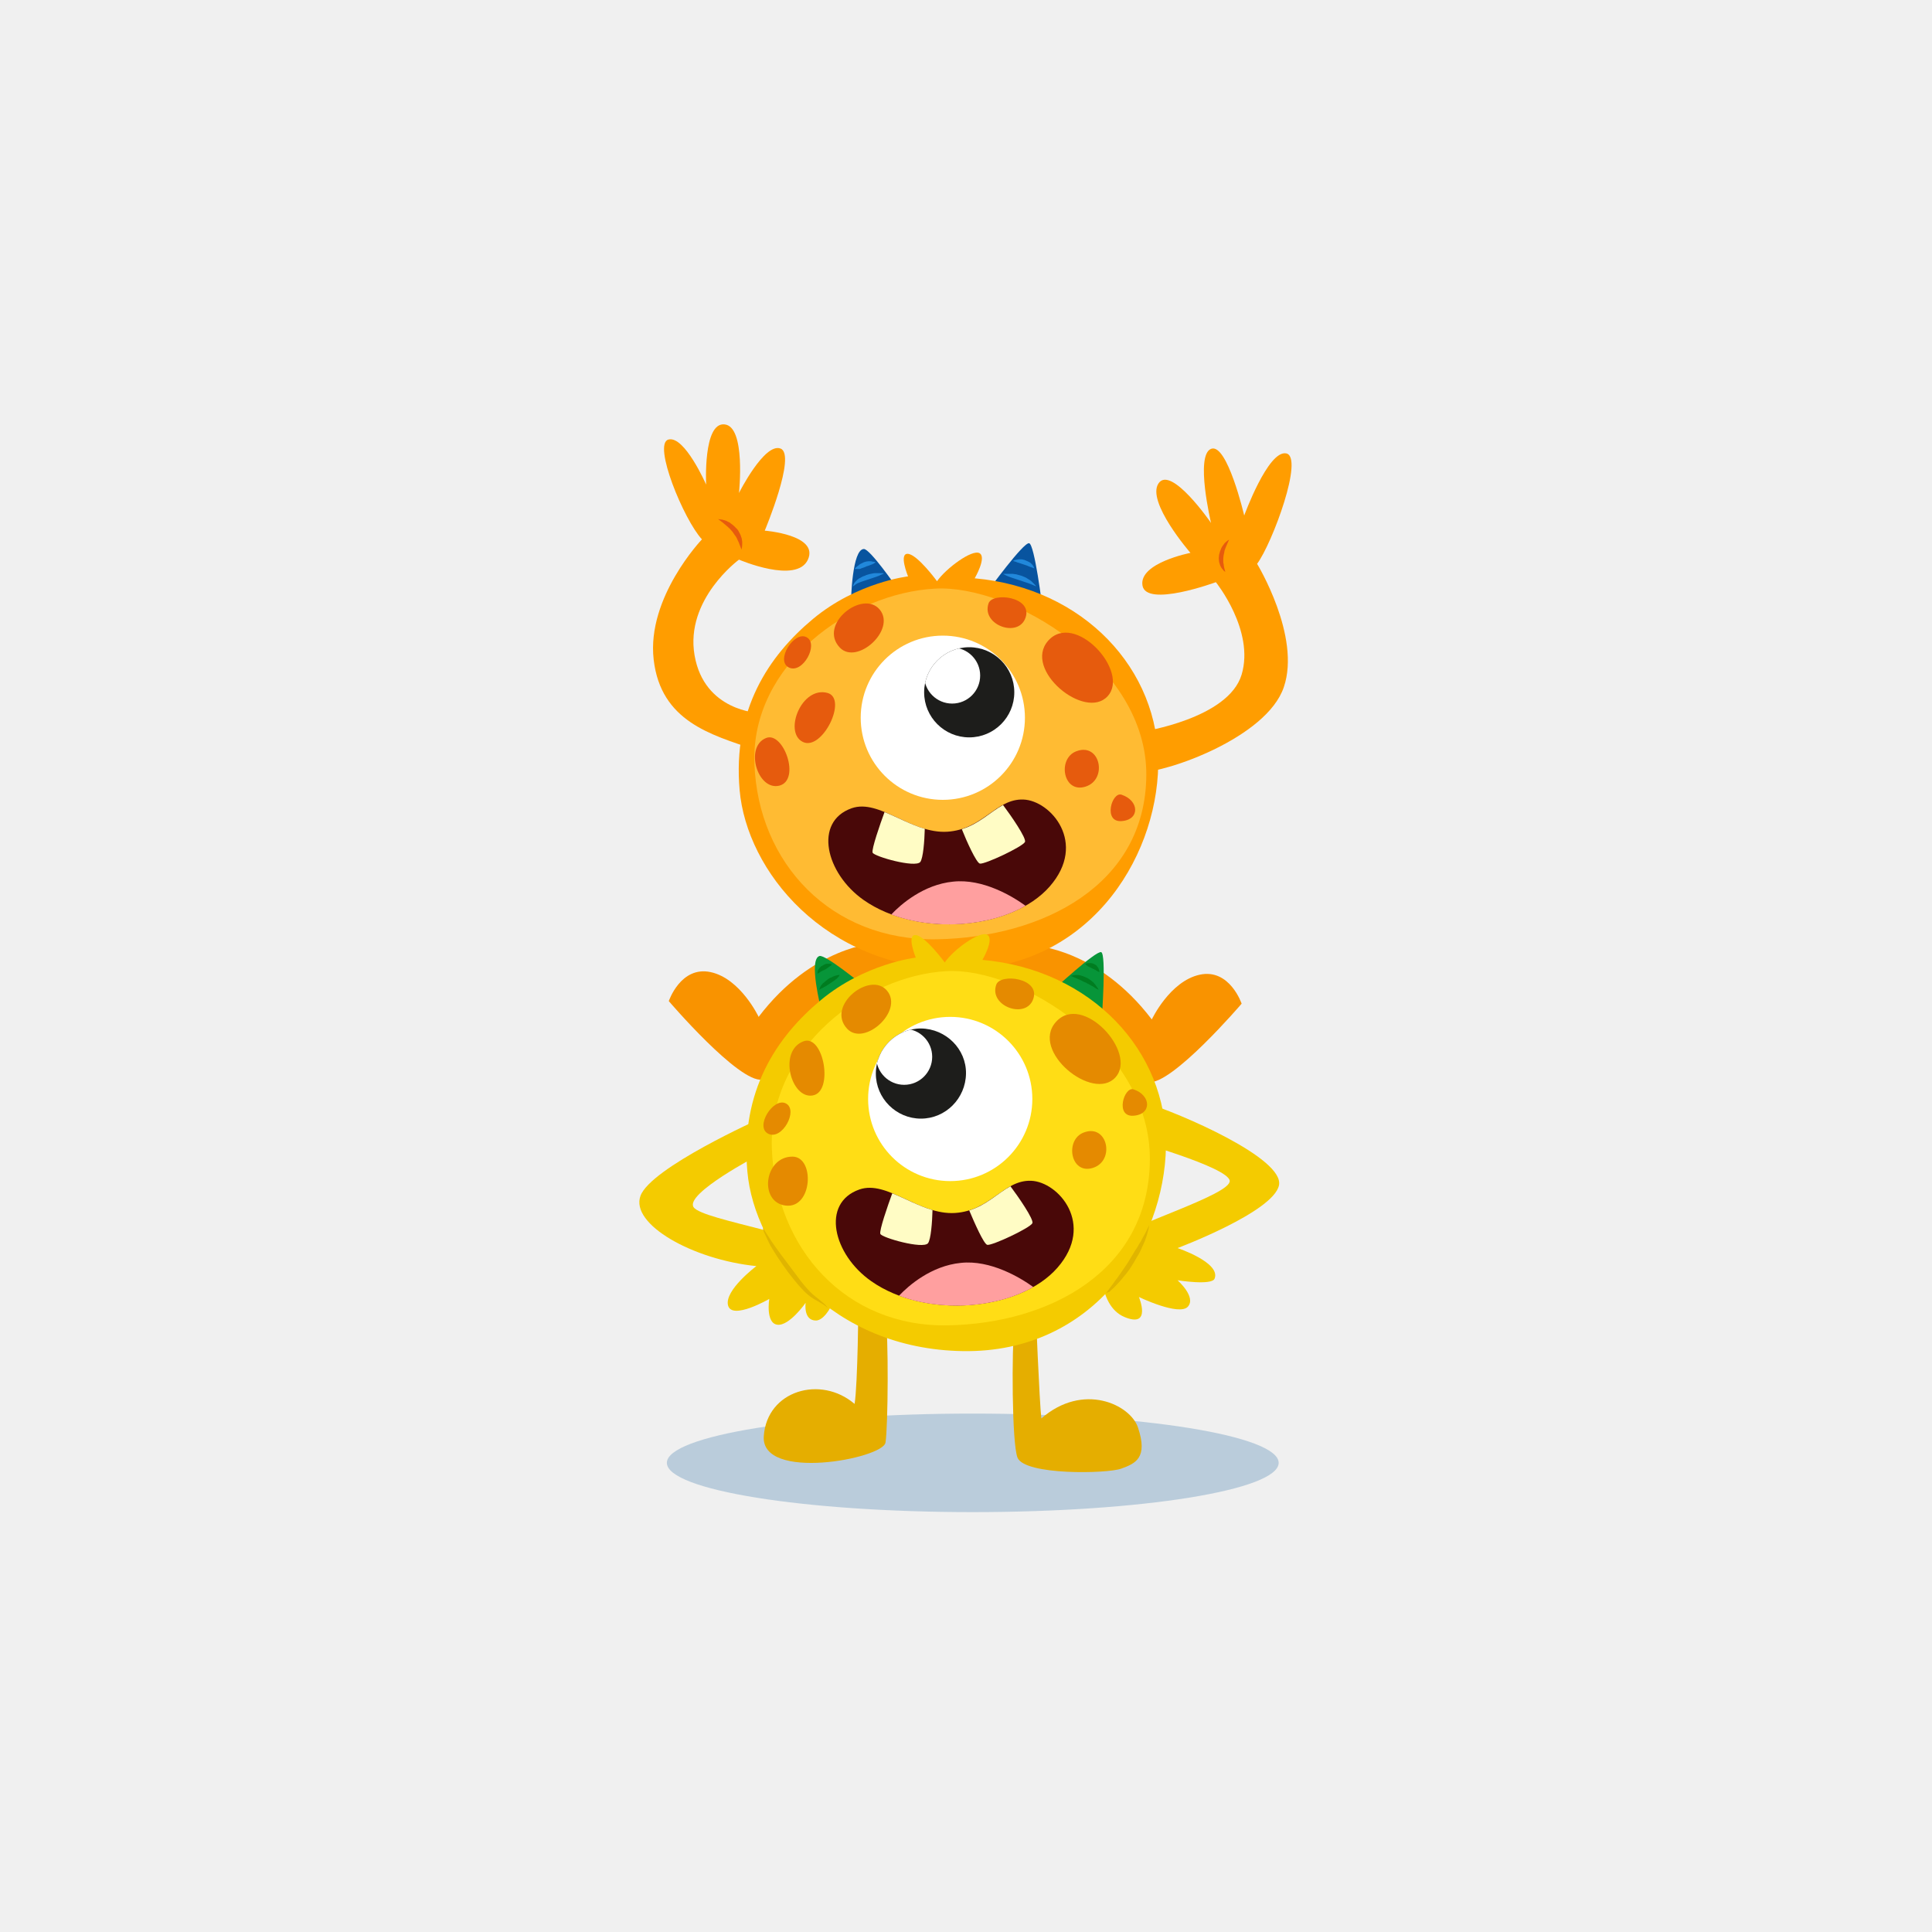
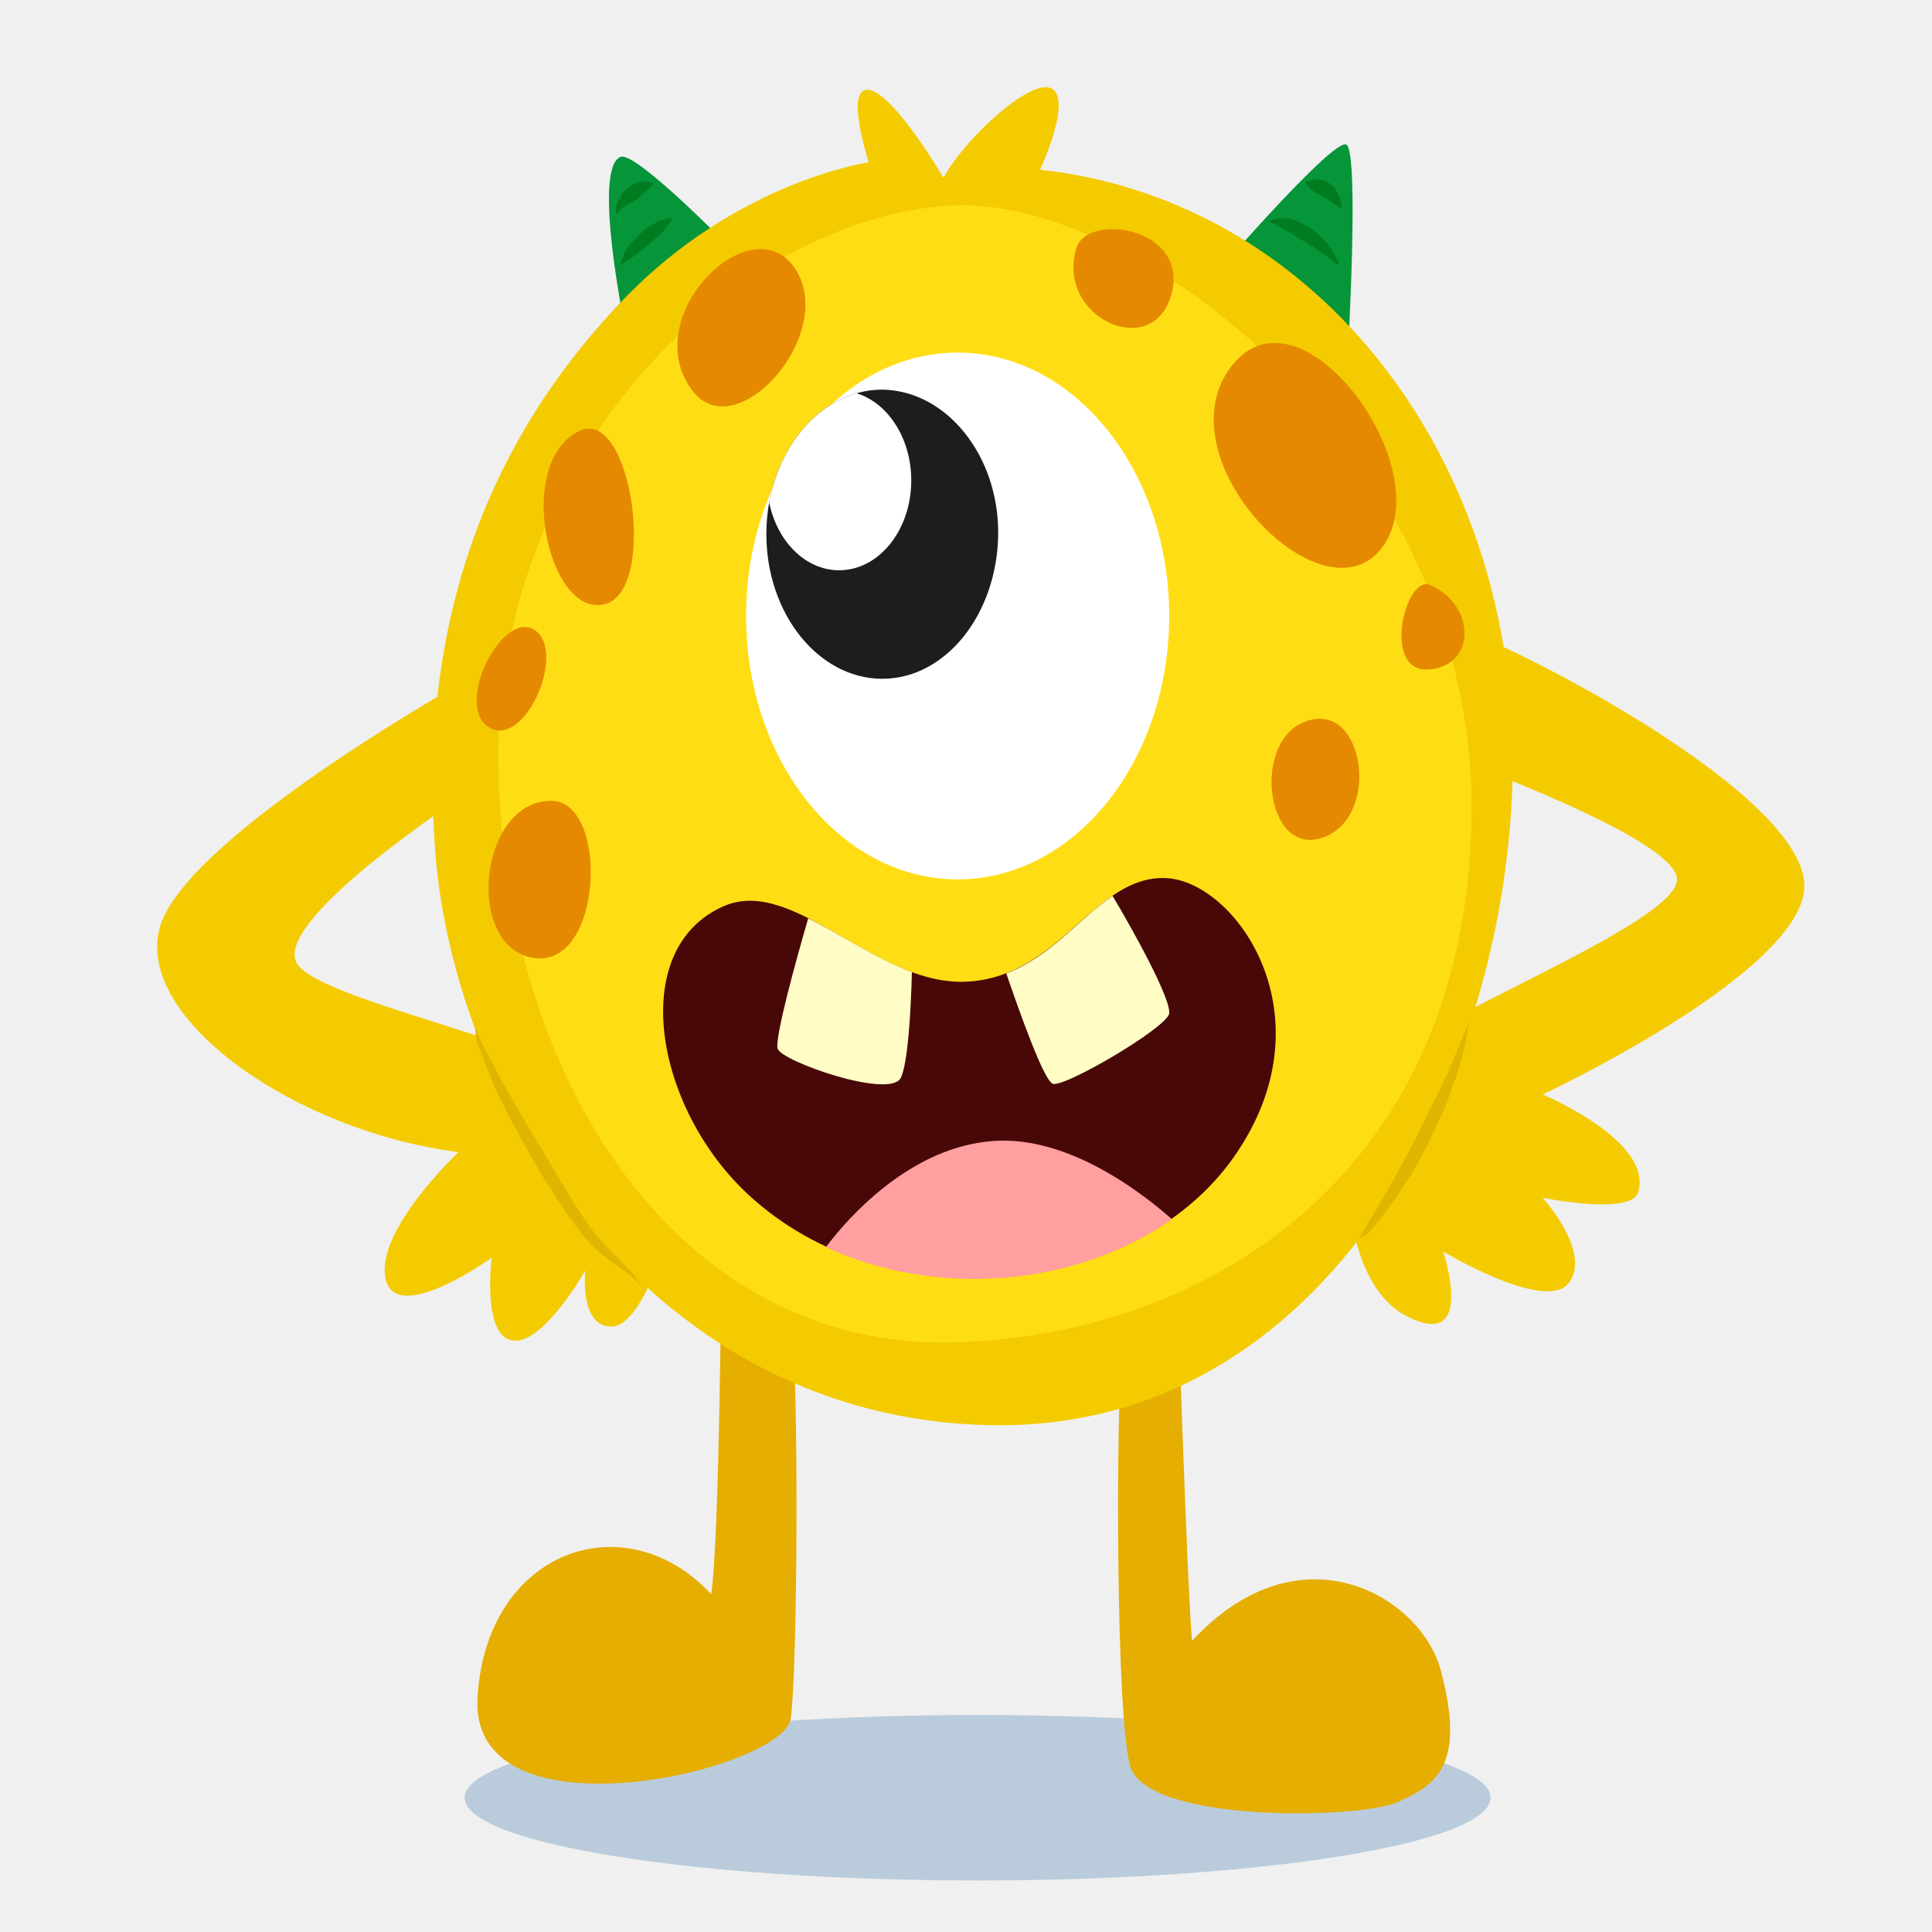
<svg xmlns="http://www.w3.org/2000/svg" xmlns:xlink="http://www.w3.org/1999/xlink" version="1.1" id="Layer_1" x="0px" y="0px" viewBox="0 0 600 600" style="enable-background:new 0 0 600 600;" xml:space="preserve">
  <style type="text/css">
- 	.st0{opacity:0.23;fill:#045495;}
- 	.st1{fill:#FF9D00;}
- 	.st2{fill:#E65B0D;}
- 	.st3{fill:#F99300;}
- 	.st4{fill:#08549F;}
- 	.st5{fill:#2188DB;}
- 	.st6{fill:#FFBB33;}
+ 	.st0{opacity:0.23;fill:#045495;enable-background:new    ;}
+ 	.st1{fill:#F4CB00;}
+ 	.st2{fill:#E5AE00;}
+ 	.st3{fill:#079539;}
+ 	.st4{fill:#007C20;}
+ 	.st5{fill:#FFDD15;}
+ 	.st6{fill:#E0B500;}
	.st7{fill:#490808;}
	.st8{fill:#FFFCC5;}
	.st9{fill:#FF9F9F;}
	.st10{fill:#FFFFFF;}
- 	.st11{clip-path:url(#SVGID_2_);fill:#FFFFFF;}
- 	.st12{fill:#F4CB00;}
- 	.st13{fill:#E5AE00;}
- 	.st14{fill:#079539;}
- 	.st15{fill:#007C20;}
- 	.st16{fill:#FFDD15;}
- 	.st17{fill:#E0B500;}
- 	.st18{clip-path:url(#SVGID_4_);fill:#FFFFFF;}
- 	.st19{fill:#E58A00;}
+ 	.st11{fill:#1D1D1B;}
+ 	.st12{clip-path:url(#SVGID_2_);fill:#FFFFFF;}
+ 	.st13{fill:#E58A00;}
</style>
+   <ellipse class="st0" cx="303.6" cy="558.3" rx="159.3" ry="25.7" />
  <g>
-     <ellipse class="st0" cx="302.1" cy="454.3" rx="95" ry="15.3" />
    <g>
+       <path class="st1" d="M145.5,210.8c0,0-87.5,48.8-95.8,77c-8.2,28.2,41.7,63.5,92.7,70c0,0-25.7,24.1-22.7,39.2    c3.1,15.1,33-6.4,33-6.4s-3.1,24.1,6.4,25.7s22.7-21.8,22.7-21.8S179.7,412,190,412c10.3,0,24.5-38.5,15.4-61    c-9-22.5-106.1-38.5-113.3-52c-7.2-13.5,52-52,52-52L145.5,210.8z" />
+       <path class="st1" d="M441,231.7c0,0,78.5,27.3,79.8,41.1c1.3,13.8-81.9,44.9-94,59.4c-12.1,14.4-12.4,64.8,9.8,76.4    c22.1,11.6,11.6-19.9,11.6-19.9s32.2,19.3,39.1,9.6c7-9.6-8.2-26.3-8.2-26.3s27.3,5.5,29.6-1.6c5.1-16-29.6-30.5-29.6-30.5    s76.7-35.9,81.1-62.6c4.4-26.6-77.8-71.2-109.4-83.4S441,231.7,441,231.7z" />
+       <path class="st2" d="M224,393.1c0,0-0.5,82.8-3.1,102c-27-28.9-70-13.5-72.6,32.1c-2.6,45.6,95.3,22.5,97.3,6.4    c2.1-16,2.6-106.5,0-125.8C243.1,388.6,224,393.1,224,393.1z" />
+       <path class="st2" d="M365.6,397.9c0,0,3.1,95.6,4.6,111.7c33.5-36.3,71.1-13.8,77.2,9c8.2,30.5-2.1,35.9-13.4,41.1    c-11.3,5.1-77,6.7-82.9-10.9c-4.6-14.4-4.6-109.1-2.6-131.9S365.6,397.9,365.6,397.9z" />
+     </g>
+     <g>
+       <path class="st3" d="M379,83.4c0,0,35-40.4,39.1-38.5c4.1,2.2,0.5,64.8,0.5,64.8L379,83.4z" />
+       <path class="st3" d="M225.8,76c0,0-28.3-28.9-33-27.3c-9,3.2,1.3,53,1.3,53S215.8,86.3,225.8,76z" />
      <g>
        <g>
          <g>
-             <path class="st1" d="M235.6,221.4c0,0-16.9-0.5-19.9-17.9s13.8-29.7,13.8-29.7s17.9,7.7,21.4,0s-13.4-9-13.4-9       s9.9-23.6,4.9-25.5c-5-1.9-12.9,13.8-12.9,13.8s2.2-20.7-4.5-21.3c-6.7-0.7-5.7,18.7-5.7,18.7s-6.7-15.3-11.7-14       c-5,1.3,4.8,25,10.4,31c0,0-17.2,18-15,37.3s18,23.4,31.1,27.9C247.3,237.3,235.6,221.4,235.6,221.4z" />
            <g>
              <g>
-                 <g>
-                   <g>
-                     <path class="st2" d="M223,161.2c0,0,0.2,0,0.6,0.1c0.4,0,0.9,0.1,1.5,0.3c0.3,0.1,0.6,0.2,0.9,0.4c0.3,0.1,0.7,0.3,1,0.6           c0.3,0.2,0.7,0.5,1,0.8c0.3,0.3,0.6,0.6,0.9,0.9c0.3,0.3,0.5,0.7,0.7,1.1c0.2,0.4,0.4,0.7,0.5,1.1c0.1,0.4,0.3,0.7,0.3,1.1           c0.1,0.4,0.1,0.7,0.1,1c0,0.6,0,1.1-0.1,1.5c-0.1,0.4-0.1,0.6-0.1,0.6s-0.1-0.2-0.2-0.5c-0.1-0.3-0.3-0.8-0.5-1.3           c-0.1-0.3-0.2-0.6-0.4-0.9c-0.1-0.3-0.3-0.6-0.4-0.9c-0.2-0.3-0.3-0.6-0.6-0.9c-0.2-0.3-0.4-0.6-0.6-0.9           c-0.2-0.3-0.5-0.6-0.7-0.8c-0.2-0.3-0.5-0.5-0.8-0.8c-0.3-0.2-0.5-0.5-0.8-0.7c-0.3-0.2-0.5-0.4-0.7-0.6           C223.7,161.7,223,161.2,223,161.2z" />
-                   </g>
-                 </g>
-               </g>
-             </g>
-           </g>
-           <g>
-             <path class="st1" d="M354.8,227.2c0,0,26.7-4,30.8-17.7c4.1-13.7-8-28.7-8-28.7s-21.7,8-22.8,1c-1.1-7,14.9-10.1,14.9-10.1       s-13.8-15.9-9.9-21.6c3.9-5.7,16.3,12.3,16.3,12.3s-5-21,0-23s10.3,20.7,10.3,20.7s7.4-20.3,13-19.3c5.7,1-4.3,28-9,34.3       c0,0,13.7,22.5,8.3,38.3c-5.3,15.7-36.6,26.6-44.6,26.4C347.2,239.7,354.8,227.2,354.8,227.2z" />
-             <g>
-               <g>
-                 <g>
-                   <g>
-                     <path class="st2" d="M381.7,167.6c0,0-0.3,0.7-0.7,1.6c-0.1,0.2-0.2,0.5-0.3,0.7c-0.1,0.3-0.2,0.5-0.3,0.8           c-0.1,0.3-0.2,0.6-0.2,0.9c-0.1,0.3-0.1,0.6-0.2,0.9c0,0.3-0.1,0.6-0.1,0.9c0,0.3,0,0.6,0,0.9c0,0.3,0,0.6,0.1,0.8           c0,0.3,0.1,0.5,0.1,0.8c0.1,0.5,0.2,0.9,0.3,1.2c0.1,0.3,0.1,0.5,0.1,0.5s-0.1-0.1-0.4-0.3c-0.2-0.2-0.5-0.6-0.8-1           c-0.1-0.2-0.3-0.5-0.4-0.8c-0.1-0.3-0.2-0.6-0.3-1c0-0.3-0.1-0.7-0.1-1.1c0-0.4,0.1-0.7,0.1-1.1c0.1-0.4,0.2-0.7,0.3-1.1           c0.1-0.3,0.3-0.7,0.4-1c0.2-0.3,0.3-0.6,0.5-0.8c0.2-0.3,0.4-0.5,0.5-0.7C381.1,167.9,381.7,167.6,381.7,167.6z" />
-                   </g>
-                 </g>
+                 <path class="st4" d="M393.7,68.7c0,0,0.5-0.3,1-0.3c0.8-0.3,1.8-0.6,3.1-0.6c0.8,0,1.3,0,2.1,0c0.8,0,1.5,0.3,2.3,0.6         c0.8,0.3,1.5,0.6,2.3,1c0.8,0.3,1.5,1,2.3,1.3c0.8,0.6,1.5,1,2.1,1.6c0.8,0.6,1.3,1.3,2.1,1.9c0.5,0.6,1.3,1.3,1.5,1.9         c0.5,0.6,1,1.3,1.3,1.9c0.8,1.3,1.3,2.2,1.8,3.2c0.3,1,0.5,1.3,0.5,1.3s-0.5-0.3-1-0.6c-0.8-0.3-1.5-1-2.6-1.9         c-0.5-0.3-1-1-1.8-1.3c-0.5-0.3-1.3-1-1.8-1.3s-1.3-1-2.1-1.3c-0.5-0.6-1.3-1-2.1-1.3c-0.8-0.3-1.3-1-2.1-1.3         c-0.8-0.3-1.3-1-2.1-1.3c-0.8-0.3-1.3-0.6-1.8-1c-0.5-0.3-1.3-0.6-1.8-1C395.5,69.3,393.7,68.7,393.7,68.7z" />
              </g>
            </g>
          </g>
        </g>
        <g>
-           <path class="st3" d="M272,292.9c0,0-19.7,0.9-36.4,22.9c0,0-5.6-11.9-14.9-13.9c-9.3-2-13,9-13,9s21.7,25.4,29,24.4      c0,0,11.1-15.8,22-24.7c10.8-8.9,29-14.2,29-14.2L272,292.9z" />
-           <path class="st3" d="M321.3,293.7c0,0,19.7,0.9,36.4,22.9c0,0,5.6-11.9,14.9-13.9c9.3-2,13,9,13,9s-21.7,25.4-29,24.4      c0,0-11.1-15.8-22-24.7c-10.8-8.9-29-14.2-29-14.2L321.3,293.7z" />
+           <g>
+             <g>
+               <g>
+                 <path class="st4" d="M405.3,56.8c0,0,0.8-0.6,2.3-1c0.3,0,0.8,0,1,0c0.5,0,0.8,0,1.3,0c0.5,0,0.8,0.3,1.3,0.3         c0.5,0.3,0.8,0.3,1.3,0.6c0.5,0.3,0.8,0.6,1.3,1c0.5,0.3,0.8,0.6,1,1.3c0.3,0.3,0.5,1,0.8,1.3c0.3,0.3,0.5,1,0.5,1.3         c0.3,1,0.5,1.6,0.5,2.2c0,0.6,0,1,0,1s-0.3,0-0.5-0.3c-0.5-0.3-1-0.6-1.5-1l-0.8-0.6c-0.3-0.3-0.5-0.3-1-0.6         c-0.3-0.3-0.5-0.3-1-0.6c-0.3-0.3-0.8-0.3-1-0.6s-0.8-0.3-1-0.6s-0.8-0.3-1-0.6c-0.3,0-0.5-0.3-1-0.6         c-0.3-0.3-0.5-0.3-0.8-0.6C406.3,57.8,405.3,56.8,405.3,56.8z" />
+               </g>
+             </g>
+           </g>
        </g>
        <g>
          <g>
            <g>
-               <path class="st4" d="M306.9,183.4c0,0,10.9-15,12.7-14.7c1.7,0.3,4.1,19.8,4.1,19.8L306.9,183.4z" />
              <g>
-                 <g>
-                   <g>
-                     <g>
-                       <path class="st5" d="M311.5,178.2c0,0,0.8,0,1.8,0c0.3,0,0.5,0,0.8,0c0.3,0,0.6,0,1,0.1c0.3,0,0.7,0.1,1,0.2            c0.4,0.1,0.7,0.2,1.1,0.3c0.3,0.1,0.7,0.3,1,0.4c0.3,0.1,0.6,0.3,0.9,0.5c0.3,0.2,0.6,0.4,0.8,0.5            c0.3,0.2,0.5,0.4,0.7,0.6c0.4,0.4,0.7,0.7,0.9,0.9c0.2,0.3,0.3,0.4,0.3,0.4s-0.2-0.1-0.5-0.2c-0.3-0.1-0.7-0.3-1.2-0.5            c-0.2-0.1-0.5-0.2-0.8-0.3c-0.3-0.1-0.6-0.2-0.9-0.3c-0.3-0.1-0.6-0.2-0.9-0.3c-0.3-0.1-0.6-0.2-0.9-0.3            c-0.3-0.1-0.6-0.2-0.9-0.3c-0.3-0.1-0.6-0.2-0.9-0.3c-0.3-0.1-0.6-0.2-0.9-0.3c-0.3-0.1-0.6-0.2-0.8-0.3            C312.1,178.6,311.5,178.2,311.5,178.2z" />
-                     </g>
-                   </g>
-                 </g>
-               </g>
-               <g>
-                 <g>
-                   <g>
-                     <g>
-                       <path class="st5" d="M314.6,174.2c0,0,0.4-0.3,1.2-0.4c0.2,0,0.4-0.1,0.6-0.1c0.2,0,0.4,0,0.6,0c0.2,0,0.5,0,0.7,0.1            c0.2,0,0.5,0.1,0.7,0.2c0.2,0.1,0.5,0.2,0.7,0.3c0.2,0.1,0.4,0.2,0.6,0.3c0.2,0.1,0.4,0.2,0.5,0.4            c0.2,0.1,0.3,0.3,0.4,0.4c0.3,0.3,0.4,0.6,0.5,0.8c0.1,0.2,0.1,0.3,0.1,0.3s-0.1,0-0.3-0.1c-0.2-0.1-0.5-0.2-0.8-0.3            c-0.2,0-0.3-0.1-0.5-0.2c-0.2,0-0.4-0.1-0.5-0.2c-0.2-0.1-0.4-0.1-0.6-0.2c-0.2-0.1-0.4-0.1-0.6-0.2            c-0.2-0.1-0.4-0.1-0.6-0.2c-0.2-0.1-0.4-0.1-0.6-0.2c-0.2-0.1-0.4-0.1-0.6-0.2c-0.2,0-0.3-0.1-0.5-0.2            C315.1,174.4,314.6,174.2,314.6,174.2z" />
-                     </g>
-                   </g>
-                 </g>
-               </g>
-             </g>
-             <g>
-               <path class="st4" d="M278.3,182.2c0,0-8.1-11.7-10-11.7c-3.7,0-4,16-4,16S273.7,184.2,278.3,182.2z" />
-               <g>
-                 <g>
-                   <g>
-                     <g>
-                       <path class="st5" d="M264.9,182.2c0,0,0-0.2,0.1-0.5c0.1-0.3,0.3-0.7,0.7-1.1c0.2-0.2,0.4-0.4,0.6-0.6            c0.3-0.2,0.5-0.4,0.8-0.5c0.3-0.2,0.6-0.3,0.9-0.5c0.3-0.1,0.7-0.2,1-0.4c0.3-0.1,0.7-0.2,1-0.3c0.3-0.1,0.7-0.1,1-0.2            c0.3-0.1,0.6-0.1,0.9-0.1c0.3,0,0.6,0,0.8,0c0.5,0,0.9,0,1.3,0c0.3,0,0.5,0.1,0.5,0.1s-0.2,0.1-0.4,0.2            c-0.3,0.1-0.7,0.3-1.1,0.5c-0.2,0.1-0.5,0.2-0.8,0.3c-0.3,0.1-0.6,0.2-0.9,0.3c-0.3,0.1-0.6,0.2-0.9,0.3            c-0.3,0.1-0.6,0.2-0.9,0.3c-0.3,0.1-0.6,0.2-0.9,0.3c-0.3,0.1-0.6,0.2-0.9,0.3c-0.3,0.1-0.5,0.2-0.8,0.3            c-0.2,0.1-0.5,0.2-0.7,0.3c-0.4,0.2-0.7,0.5-1,0.7C265,182,264.9,182.2,264.9,182.2z" />
-                     </g>
-                   </g>
-                 </g>
-               </g>
-               <g>
-                 <g>
-                   <g>
-                     <g>
-                       <path class="st5" d="M265.4,176.7c0,0,0.3-0.4,0.8-0.8c0.1-0.1,0.2-0.2,0.4-0.3c0.1-0.1,0.3-0.3,0.5-0.4            c0.2-0.1,0.4-0.2,0.6-0.3c0.2-0.1,0.4-0.2,0.6-0.3c0.2-0.1,0.5-0.1,0.7-0.2c0.2,0,0.4-0.1,0.7-0.1c0.2,0,0.4,0,0.6,0            c0.2,0,0.4,0,0.5,0.1c0.3,0,0.6,0.1,0.8,0.1c0.2,0,0.3,0.1,0.3,0.1s-0.1,0.1-0.2,0.2c-0.2,0.1-0.4,0.3-0.7,0.4            c-0.2,0.1-0.3,0.1-0.5,0.2c-0.2,0.1-0.4,0.1-0.5,0.2c-0.2,0.1-0.4,0.1-0.6,0.2c-0.2,0-0.4,0.1-0.5,0.2            c-0.2,0.1-0.4,0.1-0.5,0.2c-0.2,0.1-0.4,0.1-0.6,0.2c-0.2,0.1-0.4,0.1-0.5,0.2c-0.2,0.1-0.4,0.1-0.5,0.1            C265.8,176.7,265.4,176.7,265.4,176.7z" />
-                     </g>
-                   </g>
-                 </g>
+                 <path class="st4" d="M192.6,82.5c0,0,0.3-1.6,1.3-3.9c0.3-0.6,0.5-1,1-1.6c0.3-0.6,0.8-1.3,1.3-1.6c0.5-0.6,1-1,1.5-1.6         c0.5-0.6,1-1,1.5-1.6c0.5-0.3,1-1,1.5-1.3s1-0.6,1.8-1c0.5-0.3,1-0.6,1.5-1c0.5-0.3,1-0.3,1.5-0.6c1-0.3,1.8-0.6,2.3-0.6         c0.5,0,1,0,1,0s-0.3,0.3-0.5,1c-0.3,0.6-1,1.3-1.5,2.2c-0.3,0.3-0.8,1-1.3,1.3s-0.8,1-1.3,1.3s-1,1-1.5,1.3s-1,1-1.5,1.3         c-0.5,0.3-1,1-1.5,1.3s-1,0.6-1.5,1.3c-0.5,0.3-1,0.6-1.5,1c-0.5,0.3-0.8,0.6-1.3,1C193.6,81.5,192.6,82.5,192.6,82.5z" />
              </g>
            </g>
          </g>
-           <g>
-             <path class="st1" d="M291,180.5c0,0-6-8.2-9-8.5s0,7,0,7s-15.8,1.8-29.5,13.2c-13.8,11.5-25,28.2-22.8,53.2s26.3,55.2,67,55.7       s62.5-33.8,63-63.5s-23.2-55-57-58c0,0,3.8-6.5,1.5-7.8S293.8,176.5,291,180.5z" />
-             <path class="st6" d="M290.4,182.8c23.5-1.3,65.8,23.7,65.6,57.9s-32.2,50.4-65,51c-32.8,0.6-55.6-23.6-56.7-54.5       C233.1,206.4,264.1,184.2,290.4,182.8z" />
-           </g>
+         </g>
+         <g>
          <g>
            <g>
-               <path class="st7" d="M264.5,251c8.6-3,18.5,8,29.7,7.3c11-0.7,15.1-10.3,23.6-10s20,13.5,8.2,27c-11.8,13.5-41,16-57.8,4.2        C256.4,271.2,252.6,255.2,264.5,251z" />
              <g>
-                 <path class="st8" d="M271,264.8c0.5,1.2,13.2,4.8,14.8,2.9c0.9-1.2,1.3-6.5,1.4-10.3c-4.4-1.3-8.5-3.6-12.5-5.2         C273.3,256,270.6,263.8,271,264.8z" />
-                 <path class="st8" d="M304.3,268.2c1.5,0.3,13.2-5.2,14-6.7c0.6-1.1-4.4-8.3-6.8-11.5c-4,2.2-7.5,5.9-12.8,7.5         C300.2,261.3,303.2,267.9,304.3,268.2z" />
-                 <path class="st9" d="M296,273.8c-9.2,0.9-16.3,7.1-19.2,10.2c13.4,5,30.3,3.8,41.7-2.7C314.5,278.4,305.3,272.8,296,273.8z" />
+                 <path class="st4" d="M191.3,66.4c0,0,0-0.3,0-1c0-0.6,0-1.3,0.3-2.2c0.3-0.3,0.3-1,0.5-1.3c0.3-0.3,0.5-1,0.8-1.3         c0.3-0.3,0.8-1,1-1.3c0.3-0.3,0.8-0.6,1.3-1c0.5-0.3,0.8-0.6,1.3-1c0.5-0.3,0.8-0.3,1.3-0.6c0.5-0.3,0.8-0.3,1.3-0.3         s0.8,0,1.3,0c0.8,0,1.3,0,1.8,0.3c0.5,0.3,0.8,0.3,0.8,0.3s-0.3,0.3-0.5,0.6s-0.8,1-1.3,1.3c-0.3,0.3-0.5,0.6-0.8,0.6         c-0.3,0.3-0.5,0.6-1,1c-0.3,0.3-0.8,0.6-1,1c-0.3,0.3-0.8,0.6-1,0.6c-0.3,0.3-0.8,0.6-1,0.6c-0.3,0.3-0.8,0.3-1,0.6         c-0.3,0.3-0.8,0.3-1,0.6c-0.3,0.3-0.5,0.3-0.8,0.6C192.1,65.8,191.3,66.4,191.3,66.4z" />
              </g>
            </g>
+           </g>
+         </g>
+       </g>
+     </g>
+     <g>
+       <g>
+         <path class="st1" d="M293,55.2c0,0-15.4-26.3-23.2-27.3c-7.7-1,0,22.5,0,22.5s-40.7,5.8-76,42.4s-64.4,90.5-58.7,170.7     s67.5,177.1,172.5,179.1s160.9-108.5,162.2-203.8c1.3-95.3-59.7-176.5-146.8-186.1c0,0,9.8-20.9,3.9-25     C321.1,23.4,300,42.4,293,55.2z" />
+         <path class="st5" d="M294.3,63.9c58.4-4.2,163.2,76.7,162.7,187.7c-0.5,111-80.1,163.3-161.4,165.3     c-81.6,1.9-138-76.4-140.8-176.5C152.2,140.2,229.1,68.3,294.3,63.9z" />
+         <g>
+           <g>
            <g>
-               <circle class="st10" cx="292.8" cy="222.9" r="25.5" />
              <g>
-                 <defs>
-                   <circle id="SVGID_1_" cx="301" cy="215" r="14" />
-                 </defs>
-                 <use xlink:href="#SVGID_1_" style="overflow:visible;fill:#1D1D1B;" />
-                 <clipPath id="SVGID_2_">
-                   <use xlink:href="#SVGID_1_" style="overflow:visible;" />
-                 </clipPath>
-                 <circle class="st11" cx="295.7" cy="209.8" r="8.7" />
+                 <path class="st6" d="M421.7,385.1c0,0,2.6-4.2,6.2-10.3c0.8-1.6,1.8-3.2,2.8-4.8c1-1.9,2.1-3.5,3.1-5.5         c1-1.9,2.1-3.9,3.3-6.1c1-1.9,2.3-4.2,3.3-6.4c1-2.2,2.1-4.2,3.1-6.4c1-2.2,2.1-4.2,3.1-6.1c1-1.9,1.8-4.2,2.8-5.8         c0.8-1.9,1.5-3.5,2.3-5.5c1.5-3.2,2.6-6.1,3.3-8c0.8-1.9,1.3-3.2,1.3-3.2s-0.3,1.3-0.5,3.5c-0.5,2.2-1,5.5-2.1,9         c-0.5,1.9-1,3.9-1.8,5.8c-0.8,1.9-1.5,4.2-2.3,6.4c-0.8,2.2-1.8,4.5-2.8,6.4c-1,2.2-2.1,4.5-3.1,6.7c-1,2.2-2.3,4.2-3.3,6.4         c-1.3,1.9-2.3,4.2-3.6,5.8c-1.3,1.9-2.3,3.5-3.6,5.5c-1.3,1.6-2.3,3.2-3.3,4.5c-2.1,2.9-4.1,4.8-5.4,6.4         C422.5,384.1,421.7,385.1,421.7,385.1z" />
              </g>
            </g>
+           </g>
+         </g>
+         <g>
+           <g>
            <g>
-               <path class="st2" d="M257,215.2c6.4,1.8-1.7,18.2-7.7,15.2S248.9,213,257,215.2z" />
-               <path class="st2" d="M245,207.3c4.3,2.1,9.4-7.3,5.5-9.4S240.7,205.2,245,207.3z" />
-               <path class="st2" d="M260.8,201.1c5.3,5.6,17.6-5.5,12.4-11.8C267.9,183,254,193.9,260.8,201.1z" />
-               <path class="st2" d="M237.9,229.2c5.4-2.2,10.9,13.1,4.1,14.8C235.2,245.6,231.2,231.9,237.9,229.2z" />
-               <path class="st2" d="M334.3,233.3c7.4-2.8,9.8,8.8,2.8,11S328.3,235.5,334.3,233.3z" />
-               <path class="st2" d="M325.5,199c8.2-9.3,25.5,9.5,18.5,17.2S317.6,208,325.5,199z" />
-               <path class="st2" d="M307,187.4c1.2-3.6,13.7-2.1,11.5,4.4S304.7,194.1,307,187.4z" />
-               <path class="st2" d="M348.3,246.8c5.5,1.8,5.8,7.8,0,8.2S345.3,245.8,348.3,246.8z" />
+               <g>
+                 <path class="st6" d="M147.5,319.3c0,0,0.8,1.3,1.8,3.9c1.3,2.6,3.1,5.8,5.1,9.9c1,1.9,2.3,4.2,3.6,6.4         c1.3,2.2,2.8,4.8,4.1,7.1c1.5,2.6,3.1,5.1,4.6,7.7c1.5,2.6,3.1,5.1,4.6,7.7c1.5,2.6,3.1,5.1,4.6,7.7c1.5,2.6,3.1,5.1,4.6,7.4         c1.5,2.2,3.1,4.5,4.6,6.4c1.5,1.9,3.1,3.5,4.6,5.1c3.1,2.9,5.7,5.8,7.5,7.7c1.5,2.2,2.3,3.5,2.3,3.5s-1-1.3-2.8-2.9         c-1.8-1.6-4.6-3.5-8.2-6.1c-1.8-1.3-3.6-2.9-5.4-4.8c-1.8-1.9-3.6-4.2-5.1-6.4c-1.8-2.2-3.3-4.8-5.1-7.4         c-1.5-2.6-3.3-5.1-4.9-7.7c-1.5-2.6-3.1-5.5-4.6-8c-1.5-2.6-2.8-5.5-4.4-8c-1.3-2.6-2.6-5.1-3.9-7.7         c-1.3-2.6-2.3-4.8-3.1-7.1c-1.8-4.5-3.1-8.3-4.1-10.9C147.8,320.9,147.5,319.3,147.5,319.3z" />
+               </g>
            </g>
          </g>
        </g>
      </g>
      <g>
        <g>
-           <path class="st12" d="M236.1,347.4c0,0-34,15.2-37.2,24s16.2,19.8,36,21.8c0,0-10,7.5-8.8,12.2s12.8-2,12.8-2s-1.2,7.5,2.5,8      s8.8-6.8,8.8-6.8s-0.8,5.5,3.2,5.5s9.5-12,6-19s-41.2-12-44-16.2s20.2-16.2,20.2-16.2L236.1,347.4z" />
-           <path class="st12" d="M350.9,353.9c0,0,30.5,8.5,31,12.8s-31.8,14-36.5,18.5s-4.8,20.2,3.8,23.8s4.5-6.2,4.5-6.2s12.5,6,15.2,3      s-3.2-8.2-3.2-8.2s10.6,1.7,11.5-0.5c2-5-11.5-9.5-11.5-9.5s29.8-11.2,31.5-19.5s-30.2-22.2-42.5-26S350.9,353.9,350.9,353.9z" />
-           <path class="st13" d="M266.6,404.2c0,0-0.2,25.8-1.2,31.8c-10.5-9-27.2-4.2-28.2,10s37,7,37.8,2s1-33.2,0-39.2      S266.6,404.2,266.6,404.2z" />
-           <path class="st13" d="M321.6,405.7c0,0,1.2,29.8,1.8,34.8c13-11.3,27.6-4.3,30,2.8c3.2,9.5-0.8,11.2-5.2,12.8      s-29.9,2.1-32.2-3.4c-1.8-4.5-1.8-34-1-41.1S321.6,405.7,321.6,405.7z" />
+           <path class="st7" d="M224.8,281.4c22.1-9.6,47.6,25.7,76.5,23.4c28.3-2.2,38.9-33.1,60.8-32.1c21.9,1,51.5,43.3,21.1,86.6      s-105.6,51.3-148.8,13.5C203.7,346.3,193.9,294.9,224.8,281.4z" />
+           <g>
+             <path class="st8" d="M241.5,325.7c1.3,3.9,34,15.4,38.1,9.3c2.3-3.9,3.3-20.9,3.6-33.1c-11.3-4.2-21.9-11.6-32.2-16.7       C247.4,297.5,240.5,322.5,241.5,325.7z" />
+             <path class="st8" d="M327,336.6c3.9,1,34-16.7,36-21.5c1.5-3.5-11.3-26.6-17.5-36.9c-10.3,7.1-19.3,18.9-33,24.1       C316.7,314.5,324.2,335.7,327,336.6z" />
+             <path class="st9" d="M305.9,354.6c-23.7,2.9-42,22.8-49.4,32.7c34.5,16,78,12.2,107.4-8.7C353.5,369.4,329.6,351.4,305.9,354.6       z" />
+           </g>
        </g>
        <g>
-           <path class="st14" d="M326.8,307.7c0,0,13.6-12.6,15.2-12c1.6,0.7,0.2,20.2,0.2,20.2L326.8,307.7z" />
-           <path class="st14" d="M267.3,305.4c0,0-11-9-12.8-8.5c-3.5,1,0.5,16.5,0.5,16.5S263.4,308.6,267.3,305.4z" />
+           <ellipse class="st10" cx="297.4" cy="191.3" rx="65.7" ry="81.8" />
          <g>
            <g>
-               <g>
-                 <g>
-                   <g>
-                     <path class="st15" d="M332.5,303.1c0,0,0.2-0.1,0.4-0.1c0.3-0.1,0.7-0.2,1.2-0.2c0.3,0,0.5,0,0.8,0c0.3,0,0.6,0.1,0.9,0.2           c0.3,0.1,0.6,0.2,0.9,0.3c0.3,0.1,0.6,0.3,0.9,0.4c0.3,0.2,0.6,0.3,0.8,0.5c0.3,0.2,0.5,0.4,0.8,0.6           c0.2,0.2,0.5,0.4,0.6,0.6c0.2,0.2,0.4,0.4,0.5,0.6c0.3,0.4,0.5,0.7,0.7,1c0.1,0.3,0.2,0.4,0.2,0.4s-0.2-0.1-0.4-0.2           c-0.3-0.1-0.6-0.3-1-0.6c-0.2-0.1-0.4-0.3-0.7-0.4c-0.2-0.1-0.5-0.3-0.7-0.4c-0.2-0.1-0.5-0.3-0.8-0.4           c-0.2-0.2-0.5-0.3-0.8-0.4c-0.3-0.1-0.5-0.3-0.8-0.4c-0.3-0.1-0.5-0.3-0.8-0.4c-0.3-0.1-0.5-0.2-0.7-0.3           c-0.2-0.1-0.5-0.2-0.7-0.3C333.2,303.3,332.5,303.1,332.5,303.1z" />
-                   </g>
-                 </g>
-               </g>
+               <path id="SVGID_3_" class="st11" d="M310,165.9c-0.3,24.7-16.2,44.9-36,44.9s-36-20.2-36-44.9s16.2-44.9,36-44.9        C294,121.3,310.2,141.5,310,165.9z" />
            </g>
            <g>
-               <g>
-                 <g>
-                   <g>
-                     <path class="st15" d="M337,299.4c0,0,0.3-0.2,0.9-0.3c0.1,0,0.3,0,0.4,0c0.2,0,0.3,0,0.5,0c0.2,0,0.3,0.1,0.5,0.1           c0.2,0.1,0.3,0.1,0.5,0.2c0.2,0.1,0.3,0.2,0.5,0.3c0.2,0.1,0.3,0.2,0.4,0.4c0.1,0.1,0.2,0.3,0.3,0.4           c0.1,0.1,0.2,0.3,0.2,0.4c0.1,0.3,0.2,0.5,0.2,0.7c0,0.2,0,0.3,0,0.3s-0.1,0-0.2-0.1c-0.2-0.1-0.4-0.2-0.6-0.3l-0.3-0.2           c-0.1-0.1-0.2-0.1-0.4-0.2c-0.1-0.1-0.2-0.1-0.4-0.2c-0.1-0.1-0.3-0.1-0.4-0.2c-0.1-0.1-0.3-0.1-0.4-0.2           c-0.1-0.1-0.3-0.1-0.4-0.2c-0.1,0-0.2-0.1-0.4-0.2c-0.1-0.1-0.2-0.1-0.3-0.2C337.4,299.7,337,299.4,337,299.4z" />
-                   </g>
-                 </g>
-               </g>
-             </g>
-             <g>
-               <g>
-                 <g>
-                   <g>
-                     <path class="st15" d="M254.4,307.4c0,0,0.1-0.5,0.5-1.2c0.1-0.2,0.2-0.3,0.4-0.5c0.1-0.2,0.3-0.4,0.5-0.5           c0.2-0.2,0.4-0.3,0.6-0.5c0.2-0.2,0.4-0.3,0.6-0.5c0.2-0.1,0.4-0.3,0.6-0.4c0.2-0.1,0.4-0.2,0.7-0.3           c0.2-0.1,0.4-0.2,0.6-0.3c0.2-0.1,0.4-0.1,0.6-0.2c0.4-0.1,0.7-0.2,0.9-0.2c0.2,0,0.4,0,0.4,0s-0.1,0.1-0.2,0.3           c-0.1,0.2-0.4,0.4-0.6,0.7c-0.1,0.1-0.3,0.3-0.5,0.4c-0.2,0.1-0.3,0.3-0.5,0.4c-0.2,0.1-0.4,0.3-0.6,0.4           c-0.2,0.1-0.4,0.3-0.6,0.4c-0.2,0.1-0.4,0.3-0.6,0.4c-0.2,0.1-0.4,0.2-0.6,0.4c-0.2,0.1-0.4,0.2-0.6,0.3           c-0.2,0.1-0.3,0.2-0.5,0.3C254.8,307.1,254.4,307.4,254.4,307.4z" />
-                   </g>
-                 </g>
-               </g>
-             </g>
-             <g>
-               <g>
-                 <g>
-                   <g>
-                     <path class="st15" d="M253.9,302.4c0,0,0-0.1,0-0.3c0-0.2,0-0.4,0.1-0.7c0.1-0.1,0.1-0.3,0.2-0.4c0.1-0.1,0.2-0.3,0.3-0.4           c0.1-0.1,0.3-0.3,0.4-0.4c0.1-0.1,0.3-0.2,0.5-0.3c0.2-0.1,0.3-0.2,0.5-0.3c0.2-0.1,0.3-0.1,0.5-0.2           c0.2-0.1,0.3-0.1,0.5-0.1c0.2,0,0.3,0,0.5,0c0.3,0,0.5,0,0.7,0.1c0.2,0.1,0.3,0.1,0.3,0.1s-0.1,0.1-0.2,0.2           c-0.1,0.1-0.3,0.3-0.5,0.4c-0.1,0.1-0.2,0.2-0.3,0.2c-0.1,0.1-0.2,0.2-0.4,0.3c-0.1,0.1-0.3,0.2-0.4,0.3           c-0.1,0.1-0.3,0.2-0.4,0.2c-0.1,0.1-0.3,0.2-0.4,0.2c-0.1,0.1-0.3,0.1-0.4,0.2c-0.1,0.1-0.3,0.1-0.4,0.2           c-0.1,0.1-0.2,0.1-0.3,0.2C254.2,302.2,253.9,302.4,253.9,302.4z" />
-                   </g>
-                 </g>
-               </g>
+               <defs>
+                 <path id="SVGID_1_" d="M310,165.9c-0.3,24.7-16.2,44.9-36,44.9s-36-20.2-36-44.9s16.2-44.9,36-44.9         C294,121.3,310.2,141.5,310,165.9z" />
+               </defs>
+               <clipPath id="SVGID_2_">
+                 <use xlink:href="#SVGID_1_" style="overflow:visible;" />
+               </clipPath>
+               <ellipse class="st12" cx="260.6" cy="149.2" rx="22.4" ry="27.9" />
            </g>
          </g>
        </g>
        <g>
-           <g>
-             <path class="st12" d="M293.4,298.9c0,0-6-8.2-9-8.5s0,7,0,7s-15.8,1.8-29.5,13.2s-25,28.2-22.8,53.2s26.2,55.2,67,55.8       s62.5-33.8,63-63.5s-23.2-55-57-58c0,0,3.8-6.5,1.5-7.8S296.1,294.9,293.4,298.9z" />
-             <path class="st16" d="M293.9,301.6c22.7-1.3,63.4,23.9,63.2,58.5s-31.1,50.9-62.7,51.5c-31.7,0.6-53.6-23.8-54.7-55       C238.7,325.4,268.6,303,293.9,301.6z" />
-             <g>
-               <g>
-                 <g>
-                   <g>
-                     <path class="st17" d="M343.4,401.7c0,0,1-1.3,2.4-3.2c0.3-0.5,0.7-1,1.1-1.5c0.4-0.6,0.8-1.1,1.2-1.7           c0.4-0.6,0.8-1.2,1.3-1.9c0.4-0.6,0.9-1.3,1.3-2c0.4-0.7,0.8-1.3,1.2-2c0.4-0.7,0.8-1.3,1.2-1.9c0.4-0.6,0.7-1.3,1.1-1.8           c0.3-0.6,0.6-1.1,0.9-1.7c0.6-1,1-1.9,1.3-2.5c0.3-0.6,0.5-1,0.5-1s-0.1,0.4-0.2,1.1c-0.2,0.7-0.4,1.7-0.8,2.8           c-0.2,0.6-0.4,1.2-0.7,1.8c-0.3,0.6-0.6,1.3-0.9,2c-0.3,0.7-0.7,1.4-1.1,2c-0.4,0.7-0.8,1.4-1.2,2.1           c-0.4,0.7-0.9,1.3-1.3,2c-0.5,0.6-0.9,1.3-1.4,1.8c-0.5,0.6-0.9,1.1-1.4,1.7c-0.5,0.5-0.9,1-1.3,1.4           c-0.8,0.9-1.6,1.5-2.1,2C343.7,401.4,343.4,401.7,343.4,401.7z" />
-                   </g>
-                 </g>
-               </g>
-             </g>
-             <g>
-               <g>
-                 <g>
-                   <g>
-                     <path class="st17" d="M236.9,381.2c0,0,0.3,0.4,0.7,1.2c0.5,0.8,1.2,1.8,2,3.1c0.4,0.6,0.9,1.3,1.4,2           c0.5,0.7,1.1,1.5,1.6,2.2c0.6,0.8,1.2,1.6,1.8,2.4c0.6,0.8,1.2,1.6,1.8,2.4c0.6,0.8,1.2,1.6,1.8,2.4           c0.6,0.8,1.2,1.6,1.8,2.3c0.6,0.7,1.2,1.4,1.8,2c0.6,0.6,1.2,1.1,1.8,1.6c1.2,0.9,2.2,1.8,2.9,2.4c0.6,0.7,0.9,1.1,0.9,1.1           s-0.4-0.4-1.1-0.9c-0.7-0.5-1.8-1.1-3.2-1.9c-0.7-0.4-1.4-0.9-2.1-1.5c-0.7-0.6-1.4-1.3-2-2c-0.7-0.7-1.3-1.5-2-2.3           c-0.6-0.8-1.3-1.6-1.9-2.4c-0.6-0.8-1.2-1.7-1.8-2.5c-0.6-0.8-1.1-1.7-1.7-2.5c-0.5-0.8-1-1.6-1.5-2.4           c-0.5-0.8-0.9-1.5-1.2-2.2c-0.7-1.4-1.2-2.6-1.6-3.4C237,381.7,236.9,381.2,236.9,381.2z" />
-                   </g>
-                 </g>
-               </g>
-             </g>
-           </g>
-           <g>
-             <g>
-               <path class="st7" d="M266.9,369.4c8.6-3,18.5,8,29.7,7.3c11-0.7,15.1-10.3,23.6-10s20,13.5,8.2,27c-11.8,13.5-41,16-57.8,4.2        C258.7,389.6,254.9,373.6,266.9,369.4z" />
-               <g>
-                 <path class="st8" d="M273.4,383.2c0.5,1.2,13.2,4.8,14.8,2.9c0.9-1.2,1.3-6.5,1.4-10.3c-4.4-1.3-8.5-3.6-12.5-5.2         C275.7,374.4,273,382.2,273.4,383.2z" />
-                 <path class="st8" d="M306.6,386.6c1.5,0.3,13.2-5.2,14-6.7c0.6-1.1-4.4-8.3-6.8-11.5c-4,2.2-7.5,5.9-12.8,7.5         C302.6,379.7,305.5,386.3,306.6,386.6z" />
-                 <path class="st9" d="M298.4,392.2c-9.2,0.9-16.3,7.1-19.2,10.2c13.4,5,30.3,3.8,41.7-2.7         C316.9,396.8,307.6,391.2,298.4,392.2z" />
-               </g>
-             </g>
-             <g>
-               <circle class="st10" cx="295.1" cy="341.3" r="25.5" />
-               <g>
-                 <defs>
-                   <path id="SVGID_3_" d="M300,333.4c-0.1,7.7-6.3,14-14,14c-7.7,0-14-6.3-14-14c0-7.7,6.3-14,14-14          C293.8,319.5,300.1,325.8,300,333.4z" />
-                 </defs>
-                 <use xlink:href="#SVGID_3_" style="overflow:visible;fill:#1D1D1B;" />
-                 <clipPath id="SVGID_4_">
-                   <use xlink:href="#SVGID_3_" style="overflow:visible;" />
-                 </clipPath>
-                 <circle class="st18" cx="280.8" cy="328.2" r="8.7" />
-               </g>
-             </g>
-             <g>
-               <path class="st19" d="M249.5,323.4c6.3-2.4,9.5,15.7,2.9,16.8C245.7,341.4,241.6,326.4,249.5,323.4z" />
-               <path class="st19" d="M238.6,352.1c4.3,2.1,9.4-7.3,5.5-9.4C240.2,340.6,234.3,350,238.6,352.1z" />
-               <path class="st19" d="M263.1,319.5c5.3,5.6,17.6-5.5,12.4-11.8C270.3,301.4,256.4,312.3,263.1,319.5z" />
-               <path class="st19" d="M246.1,359.2c7,0,6.3,16.2-2.1,15.2S237.3,359.2,246.1,359.2z" />
-               <path class="st19" d="M336.6,351.7c7.4-2.8,9.8,8.8,2.8,11S330.6,353.9,336.6,351.7z" />
-               <path class="st19" d="M327.9,317.4c8.2-9.3,25.5,9.5,18.5,17.2S319.9,326.4,327.9,317.4z" />
-               <path class="st19" d="M352,338.3c5.5,1.8,5.8,7.8,0,8.2S349.1,337.4,352,338.3z" />
-               <path class="st19" d="M309.4,305.8c1.2-3.6,13.7-2.1,11.5,4.4S307,312.5,309.4,305.8z" />
-             </g>
-           </g>
+           <path class="st13" d="M180,133.8c16.2-7.7,24.5,50.4,7.5,53.9C170.2,191.6,159.6,143.4,180,133.8z" />
+           <path class="st13" d="M151.9,225.9c11.1,6.7,24.2-23.4,14.2-30.2C156,189,140.8,219.2,151.9,225.9z" />
+           <path class="st13" d="M215,121.3c13.6,18,45.3-17.7,31.9-37.9C233.5,63.2,197.7,98.2,215,121.3z" />
+           <path class="st13" d="M171.2,248.7c18,0,16.2,52-5.4,48.8S148.6,248.7,171.2,248.7z" />
+           <path class="st13" d="M404.2,224.6c19.1-9,25.2,28.2,7.2,35.3C393.4,267,388.8,231.7,404.2,224.6z" />
+           <path class="st13" d="M381.8,114.6c21.1-29.8,65.7,30.5,47.6,55.2C411.4,194.5,361.2,143.4,381.8,114.6z" />
+           <path class="st13" d="M443.9,181.6c14.2,5.8,14.9,25,0,26.3C428.9,209.2,436.4,178.7,443.9,181.6z" />
+           <path class="st13" d="M334.2,77.3c3.1-11.6,35.3-6.7,29.6,14.1C358.1,112.3,328,98.8,334.2,77.3z" />
        </g>
      </g>
    </g>
  </g>
</svg>
